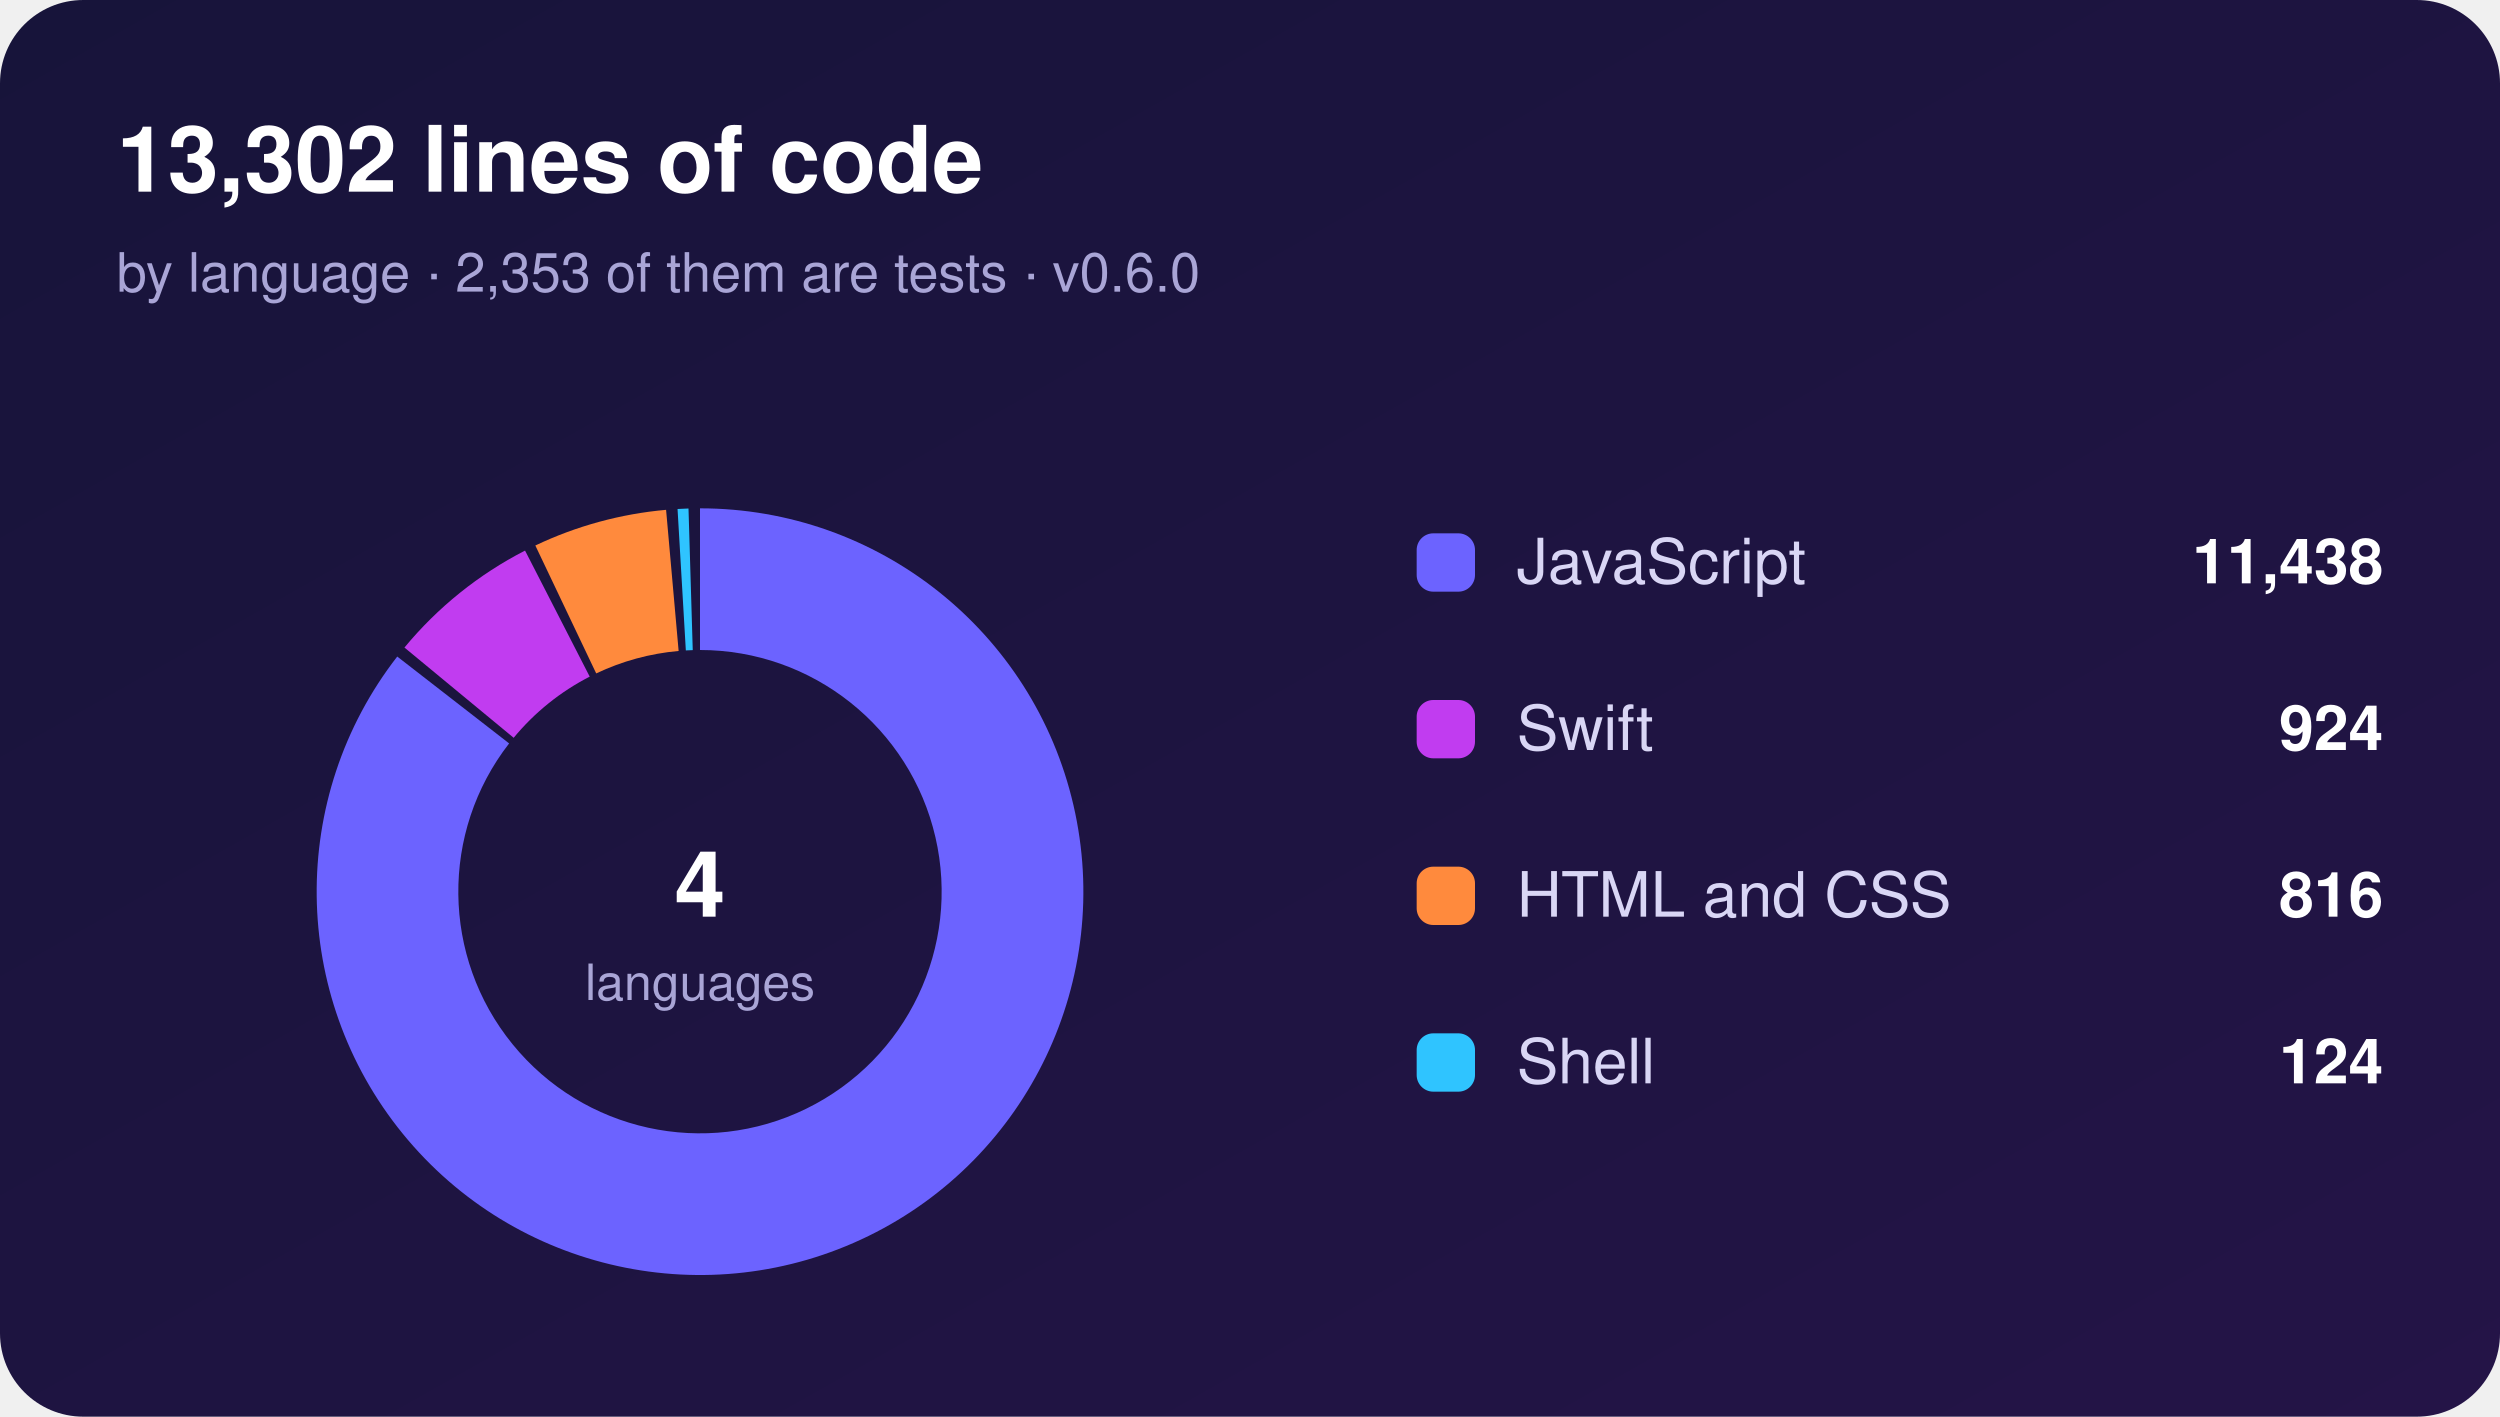
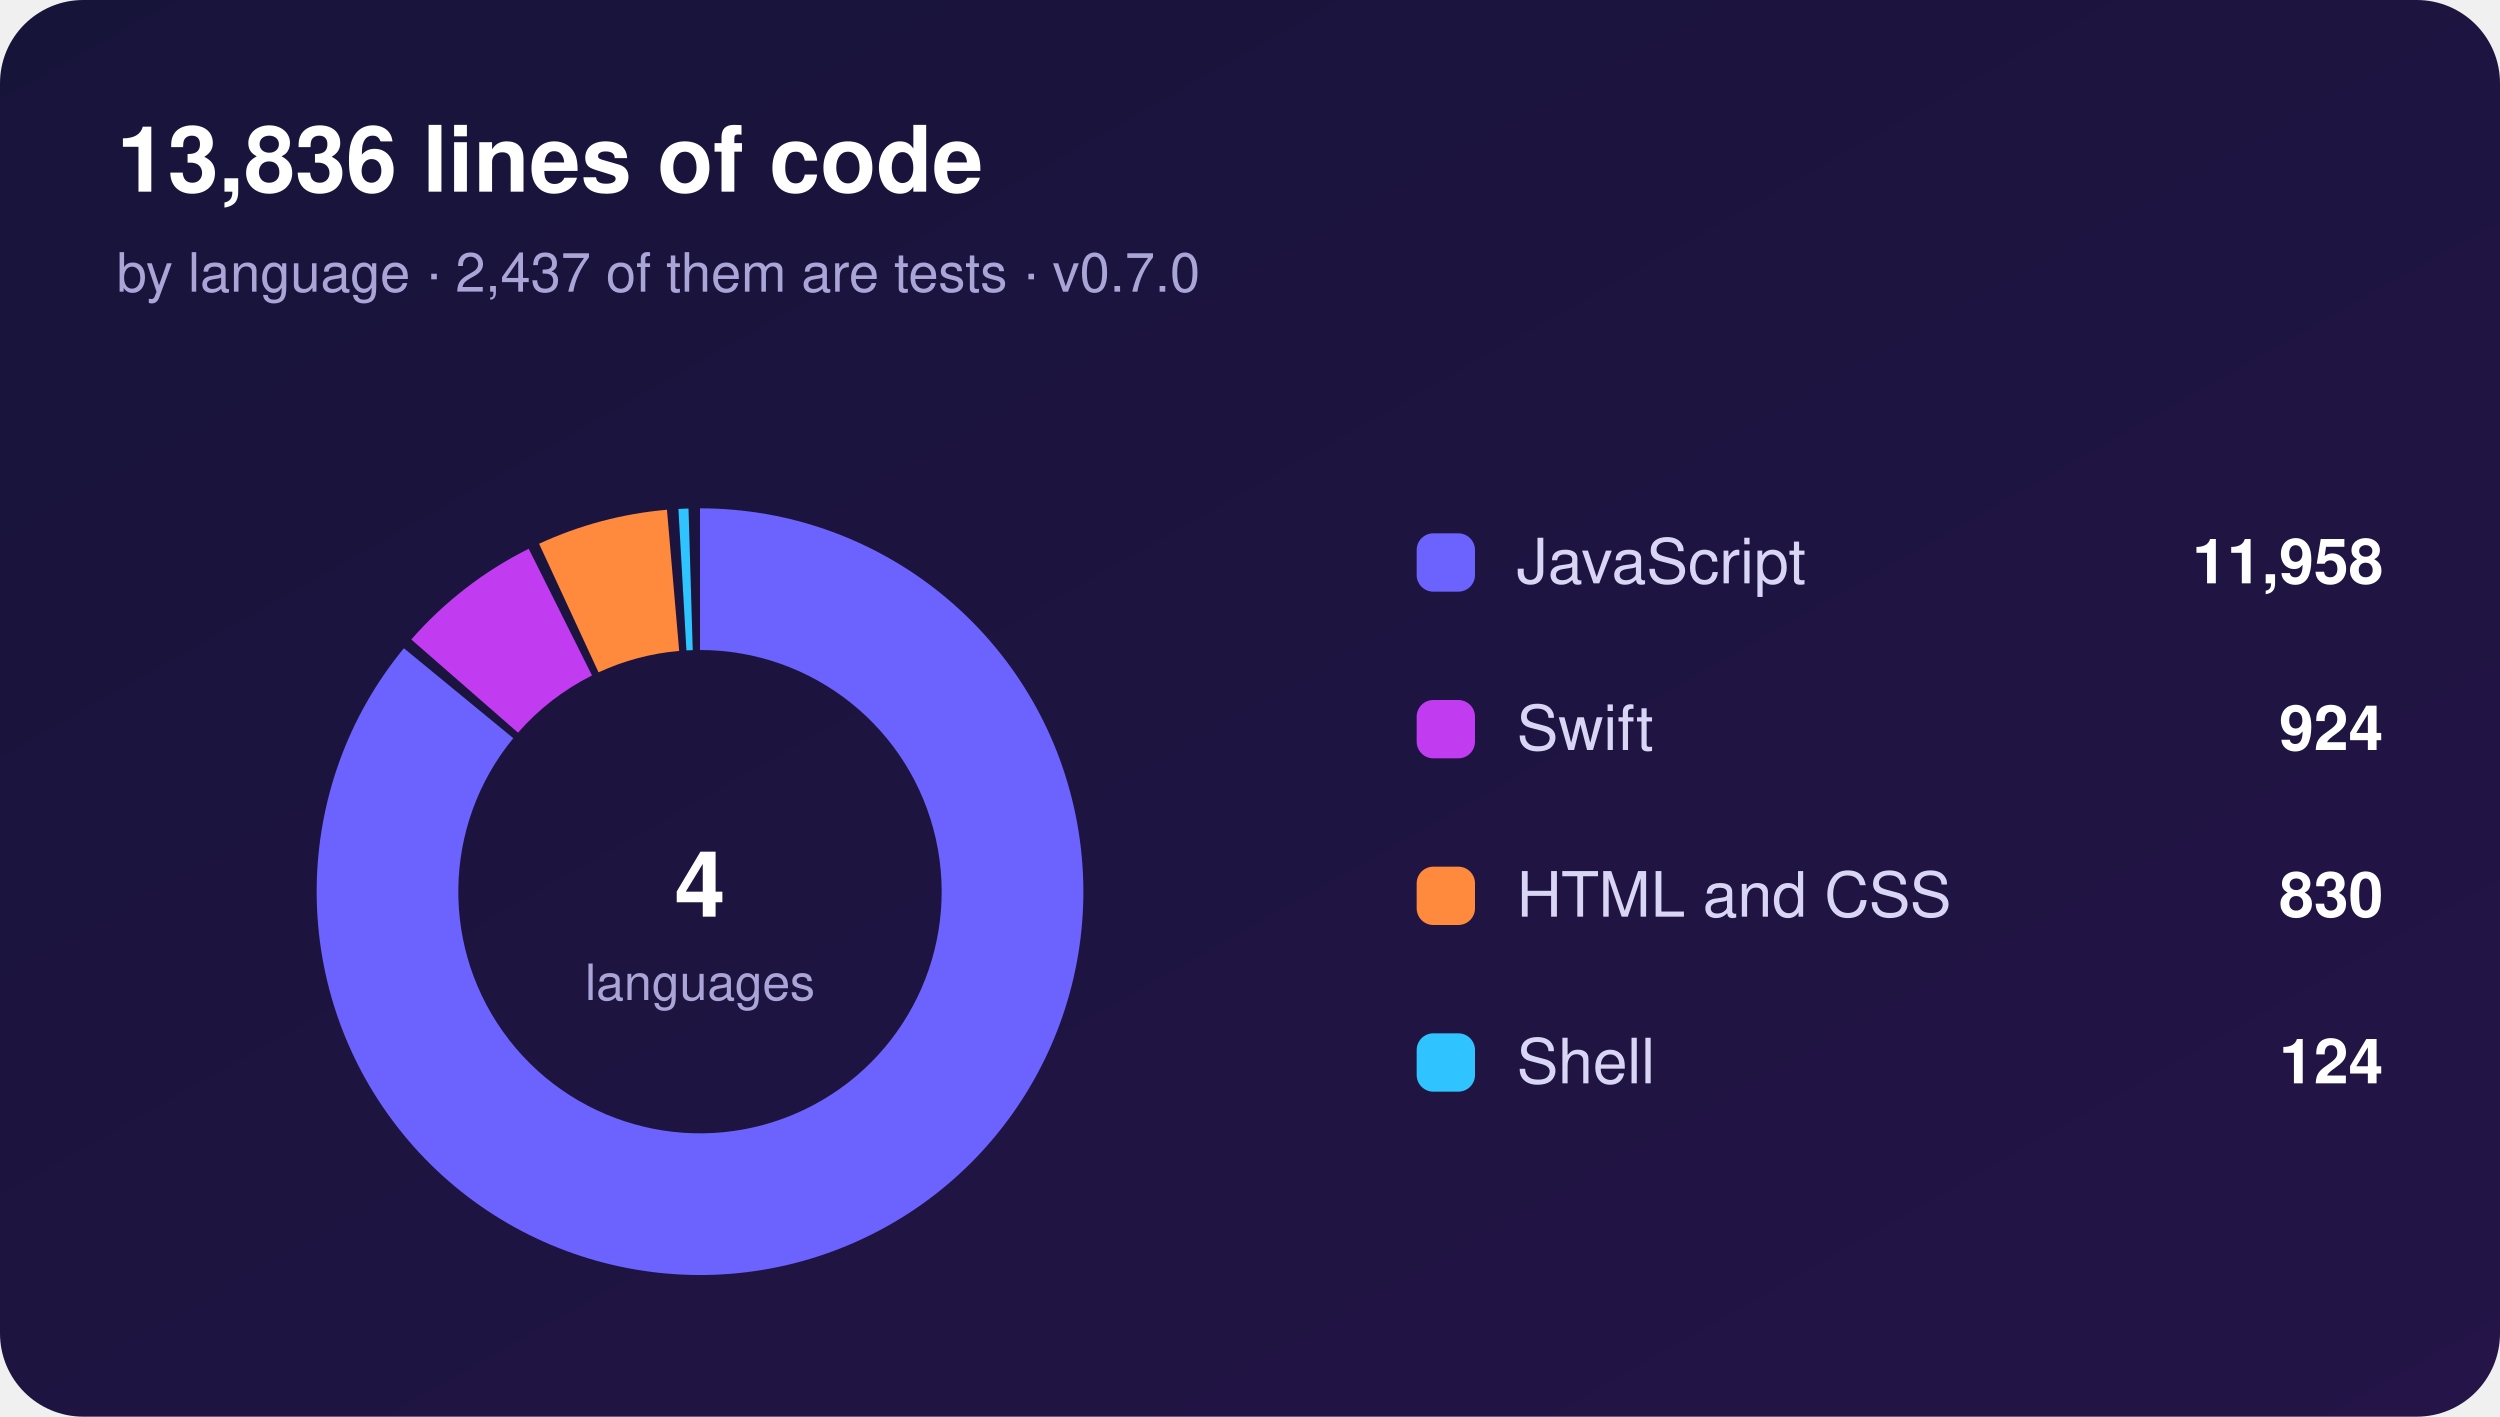
- <svg xmlns="http://www.w3.org/2000/svg" viewBox="0 0 600 340" width="600" height="340" role="img" aria-label="Donut chart: 13302 lines of code by language">
+ <svg xmlns="http://www.w3.org/2000/svg" viewBox="0 0 600 340" width="600" height="340" role="img" aria-label="Donut chart: 13836 lines of code by language">
  <defs>
    <linearGradient id="card" x1="0" y1="0" x2="1" y2="1">
      <stop offset="0" stop-color="#17143A" />
      <stop offset="1" stop-color="#241447" />
    </linearGradient>
  </defs>
  <g font-family="-apple-system, BlinkMacSystemFont, 'SF Pro Text', 'Segoe UI', Helvetica, Arial, sans-serif">
    <rect width="600" height="340" rx="20" fill="url(#card)" />
-     <text x="28" y="46" fill="#fff" font-size="22" font-weight="700">13,302 lines of code</text>
-     <text x="28" y="70" fill="#A9A5D6" font-size="13">by language · 2,353 of them are tests · v0.6.0</text>
-     <path d="M168.00 122.00 A92 92 0 1 1 95.34 157.57 L122.19 178.42 A58 58 0 1 0 168.00 156.00Z" fill="#6C63FF" />
-     <path d="M97.07 155.41 A92 92 0 0 1 126.01 132.14 L141.53 162.39 A58 58 0 0 0 123.28 177.07Z" fill="#C13CF0" />
-     <path d="M128.48 130.92 A92 92 0 0 1 159.86 122.36 L162.87 156.23 A58 58 0 0 0 143.09 161.62Z" fill="#FF8A3D" />
-     <path d="M162.61 122.16 A92 92 0 0 1 165.24 122.04 L166.26 156.03 A58 58 0 0 0 164.60 156.10Z" fill="#2FC4FF" />
+     <text x="28" y="46" fill="#fff" font-size="22" font-weight="700">13,836 lines of code</text>
+     <text x="28" y="70" fill="#A9A5D6" font-size="13">by language · 2,437 of them are tests · v0.7.0</text>
+     <path d="M168.00 122.00 A92 92 0 1 1 96.93 155.58 L123.19 177.17 A58 58 0 1 0 168.00 156.00Z" fill="#6C63FF" />
+     <path d="M98.71 153.48 A92 92 0 0 1 126.89 131.70 L142.08 162.11 A58 58 0 0 0 124.32 175.84Z" fill="#C13CF0" />
+     <path d="M129.38 130.50 A92 92 0 0 1 160.07 122.34 L163.00 156.22 A58 58 0 0 0 143.65 161.36Z" fill="#FF8A3D" />
+     <path d="M162.82 122.15 A92 92 0 0 1 165.24 122.04 L166.26 156.03 A58 58 0 0 0 164.74 156.09Z" fill="#2FC4FF" />
    <text x="168" y="220" fill="#fff" font-size="22" font-weight="700" text-anchor="middle">4</text>
    <text x="168" y="240" fill="#A9A5D6" font-size="12" text-anchor="middle">languages</text>
    <rect x="340" y="128" width="14" height="14" rx="4" fill="#6C63FF" />
    <text x="364" y="140" fill="#D9D6F5" font-size="15">JavaScript</text>
-     <text x="572" y="140" fill="#fff" font-size="15" font-weight="700" text-anchor="end">11,438</text>
+     <text x="572" y="140" fill="#fff" font-size="15" font-weight="700" text-anchor="end">11,958</text>
    <rect x="340" y="168" width="14" height="14" rx="4" fill="#C13CF0" />
    <text x="364" y="180" fill="#D9D6F5" font-size="15">Swift</text>
    <text x="572" y="180" fill="#fff" font-size="15" font-weight="700" text-anchor="end">924</text>
    <rect x="340" y="208" width="14" height="14" rx="4" fill="#FF8A3D" />
    <text x="364" y="220" fill="#D9D6F5" font-size="15">HTML and CSS</text>
-     <text x="572" y="220" fill="#fff" font-size="15" font-weight="700" text-anchor="end">816</text>
+     <text x="572" y="220" fill="#fff" font-size="15" font-weight="700" text-anchor="end">830</text>
    <rect x="340" y="248" width="14" height="14" rx="4" fill="#2FC4FF" />
    <text x="364" y="260" fill="#D9D6F5" font-size="15">Shell</text>
    <text x="572" y="260" fill="#fff" font-size="15" font-weight="700" text-anchor="end">124</text>
  </g>
</svg>
